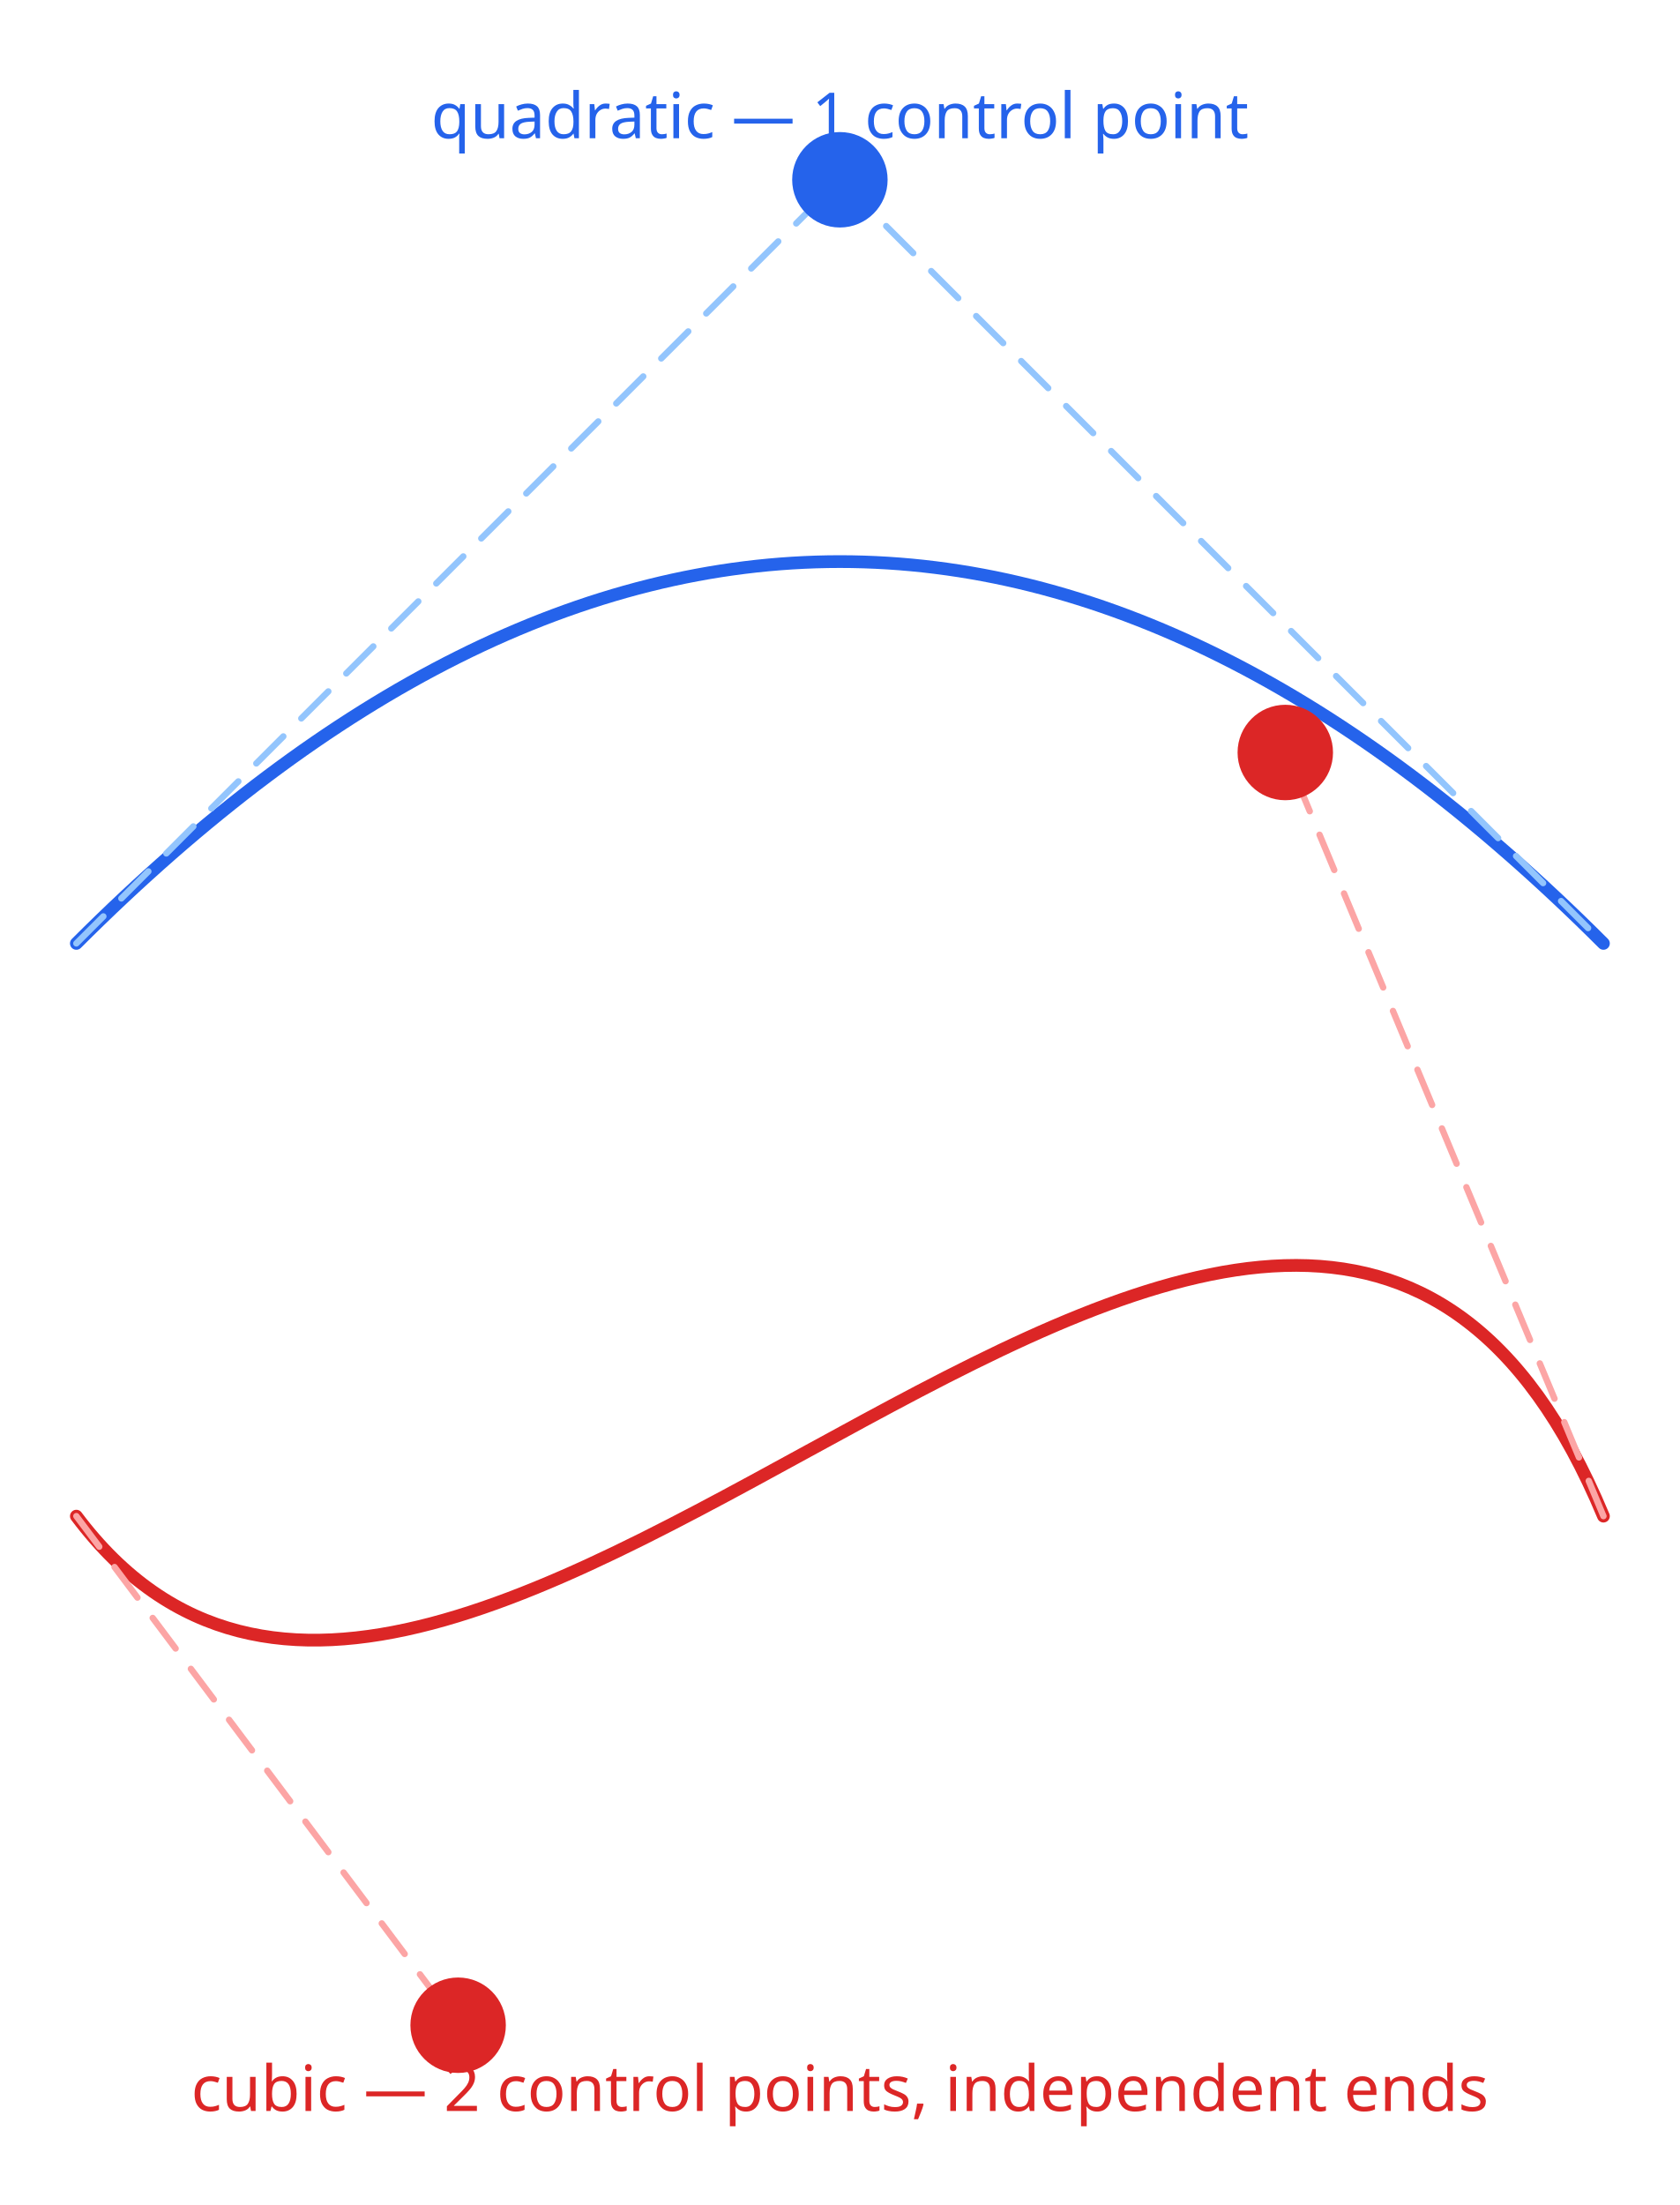
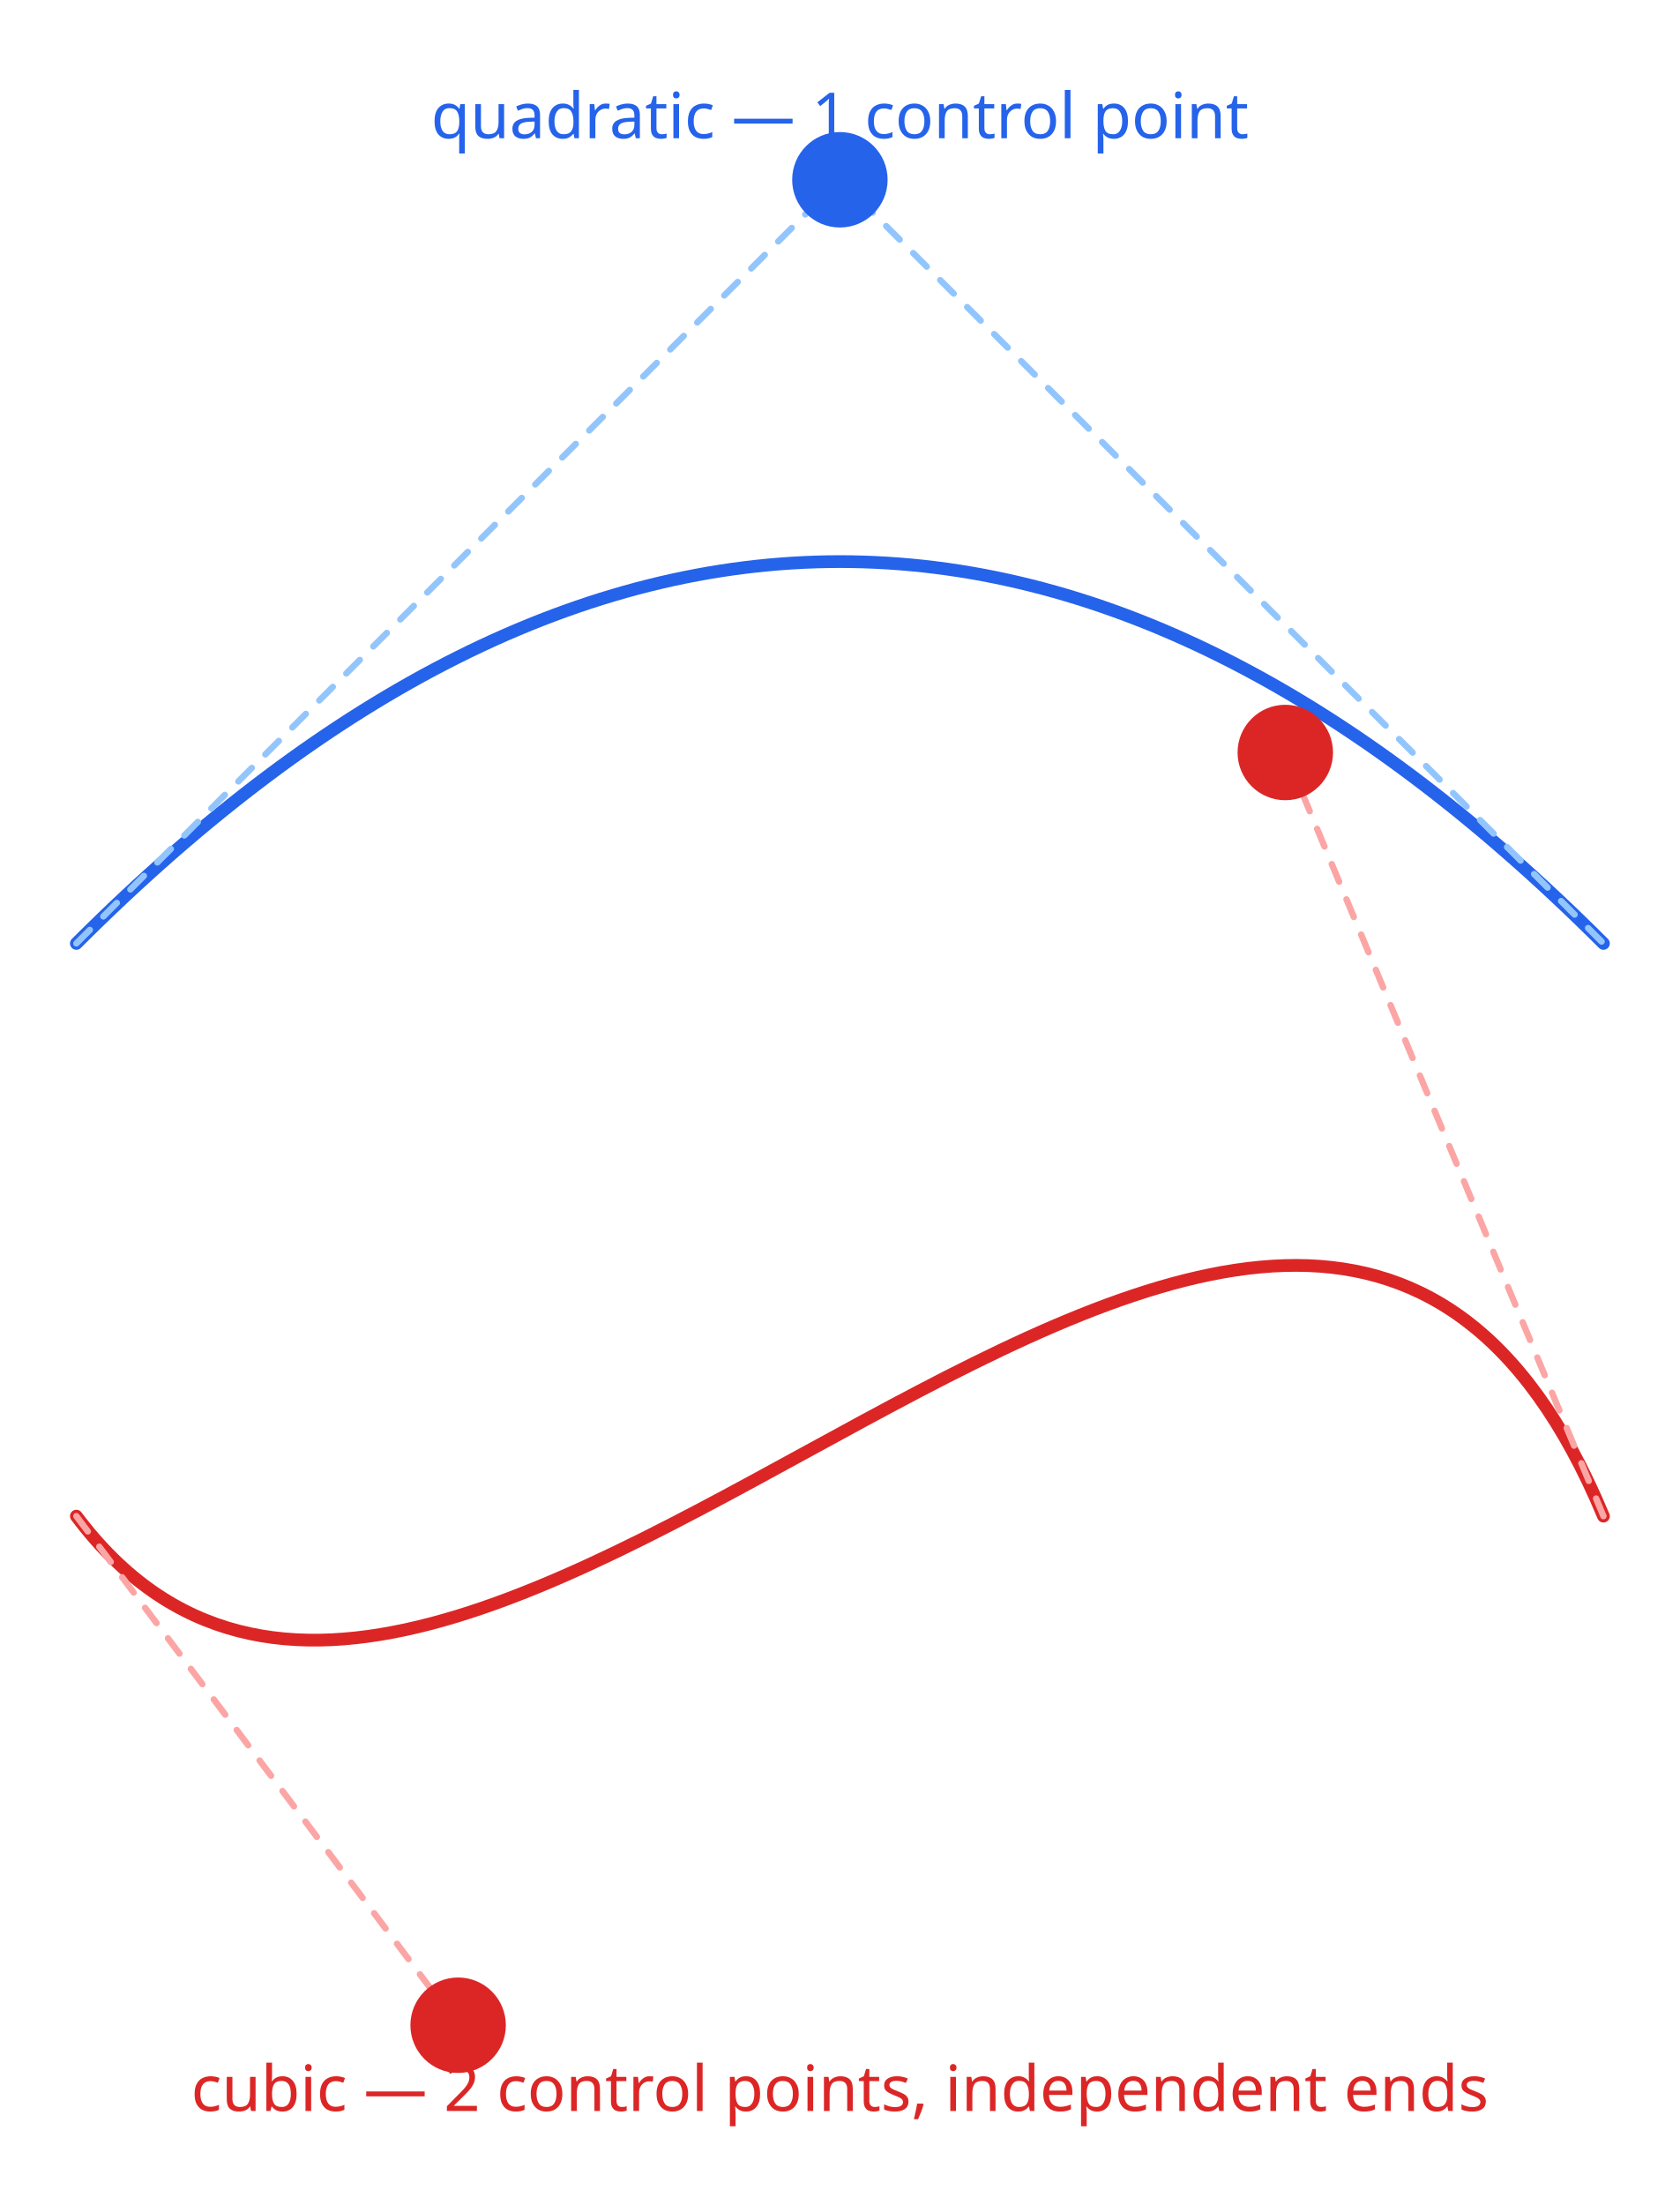
<svg xmlns="http://www.w3.org/2000/svg" width="264" height="346.5" viewBox="28 1.75 264 346.5">
  <path d="M 40 150 Q 160 30, 280 150" stroke="#2563eb" stroke-width="2" stroke-opacity="1" stroke-linecap="round" stroke-linejoin="round" fill="none" fill-opacity="1" opacity="1" />
-   <path d="M 40 150 L 160 30 L 280 150" stroke="#93c5fd" stroke-width="1" stroke-opacity="1" stroke-dasharray="6 4" stroke-linecap="round" stroke-linejoin="round" fill="none" fill-opacity="1" opacity="1" />
+   <path d="M 40 150 L 160 30 L 280 150" stroke="#93c5fd" stroke-width="1" stroke-opacity="1" stroke-dasharray="3 3" stroke-linecap="round" stroke-linejoin="round" fill="none" fill-opacity="1" opacity="1" />
  <circle r="7.5" cx="160" cy="30" fill="#2563eb" fill-opacity="1" />
  <text x="160" y="20" font-family="sans-serif" font-size="10" font-weight="normal" fill="#2563eb" text-anchor="middle" dominant-baseline="middle">quadratic — 1 control point</text>
  <path d="M 40 240 C 100 320, 230 120, 280 240" stroke="#dc2626" stroke-width="2" stroke-opacity="1" stroke-linecap="round" stroke-linejoin="round" fill="none" fill-opacity="1" opacity="1" />
-   <path d="M 40 240 L 100 320 M 280 240 L 230 120" stroke="#fca5a5" stroke-width="1" stroke-opacity="1" stroke-dasharray="6 4" stroke-linecap="round" stroke-linejoin="round" fill="none" fill-opacity="1" opacity="1" />
+   <path d="M 40 240 L 100 320 M 280 240 L 230 120" stroke="#fca5a5" stroke-width="1" stroke-opacity="1" stroke-dasharray="3 3" stroke-linecap="round" stroke-linejoin="round" fill="none" fill-opacity="1" opacity="1" />
  <circle r="7.5" cx="100" cy="320" fill="#dc2626" fill-opacity="1" />
  <circle r="7.5" cx="230" cy="120" fill="#dc2626" fill-opacity="1" />
  <text x="160" y="330" font-family="sans-serif" font-size="10" font-weight="normal" fill="#dc2626" text-anchor="middle" dominant-baseline="middle">cubic — 2 control points, independent ends</text>
</svg>
